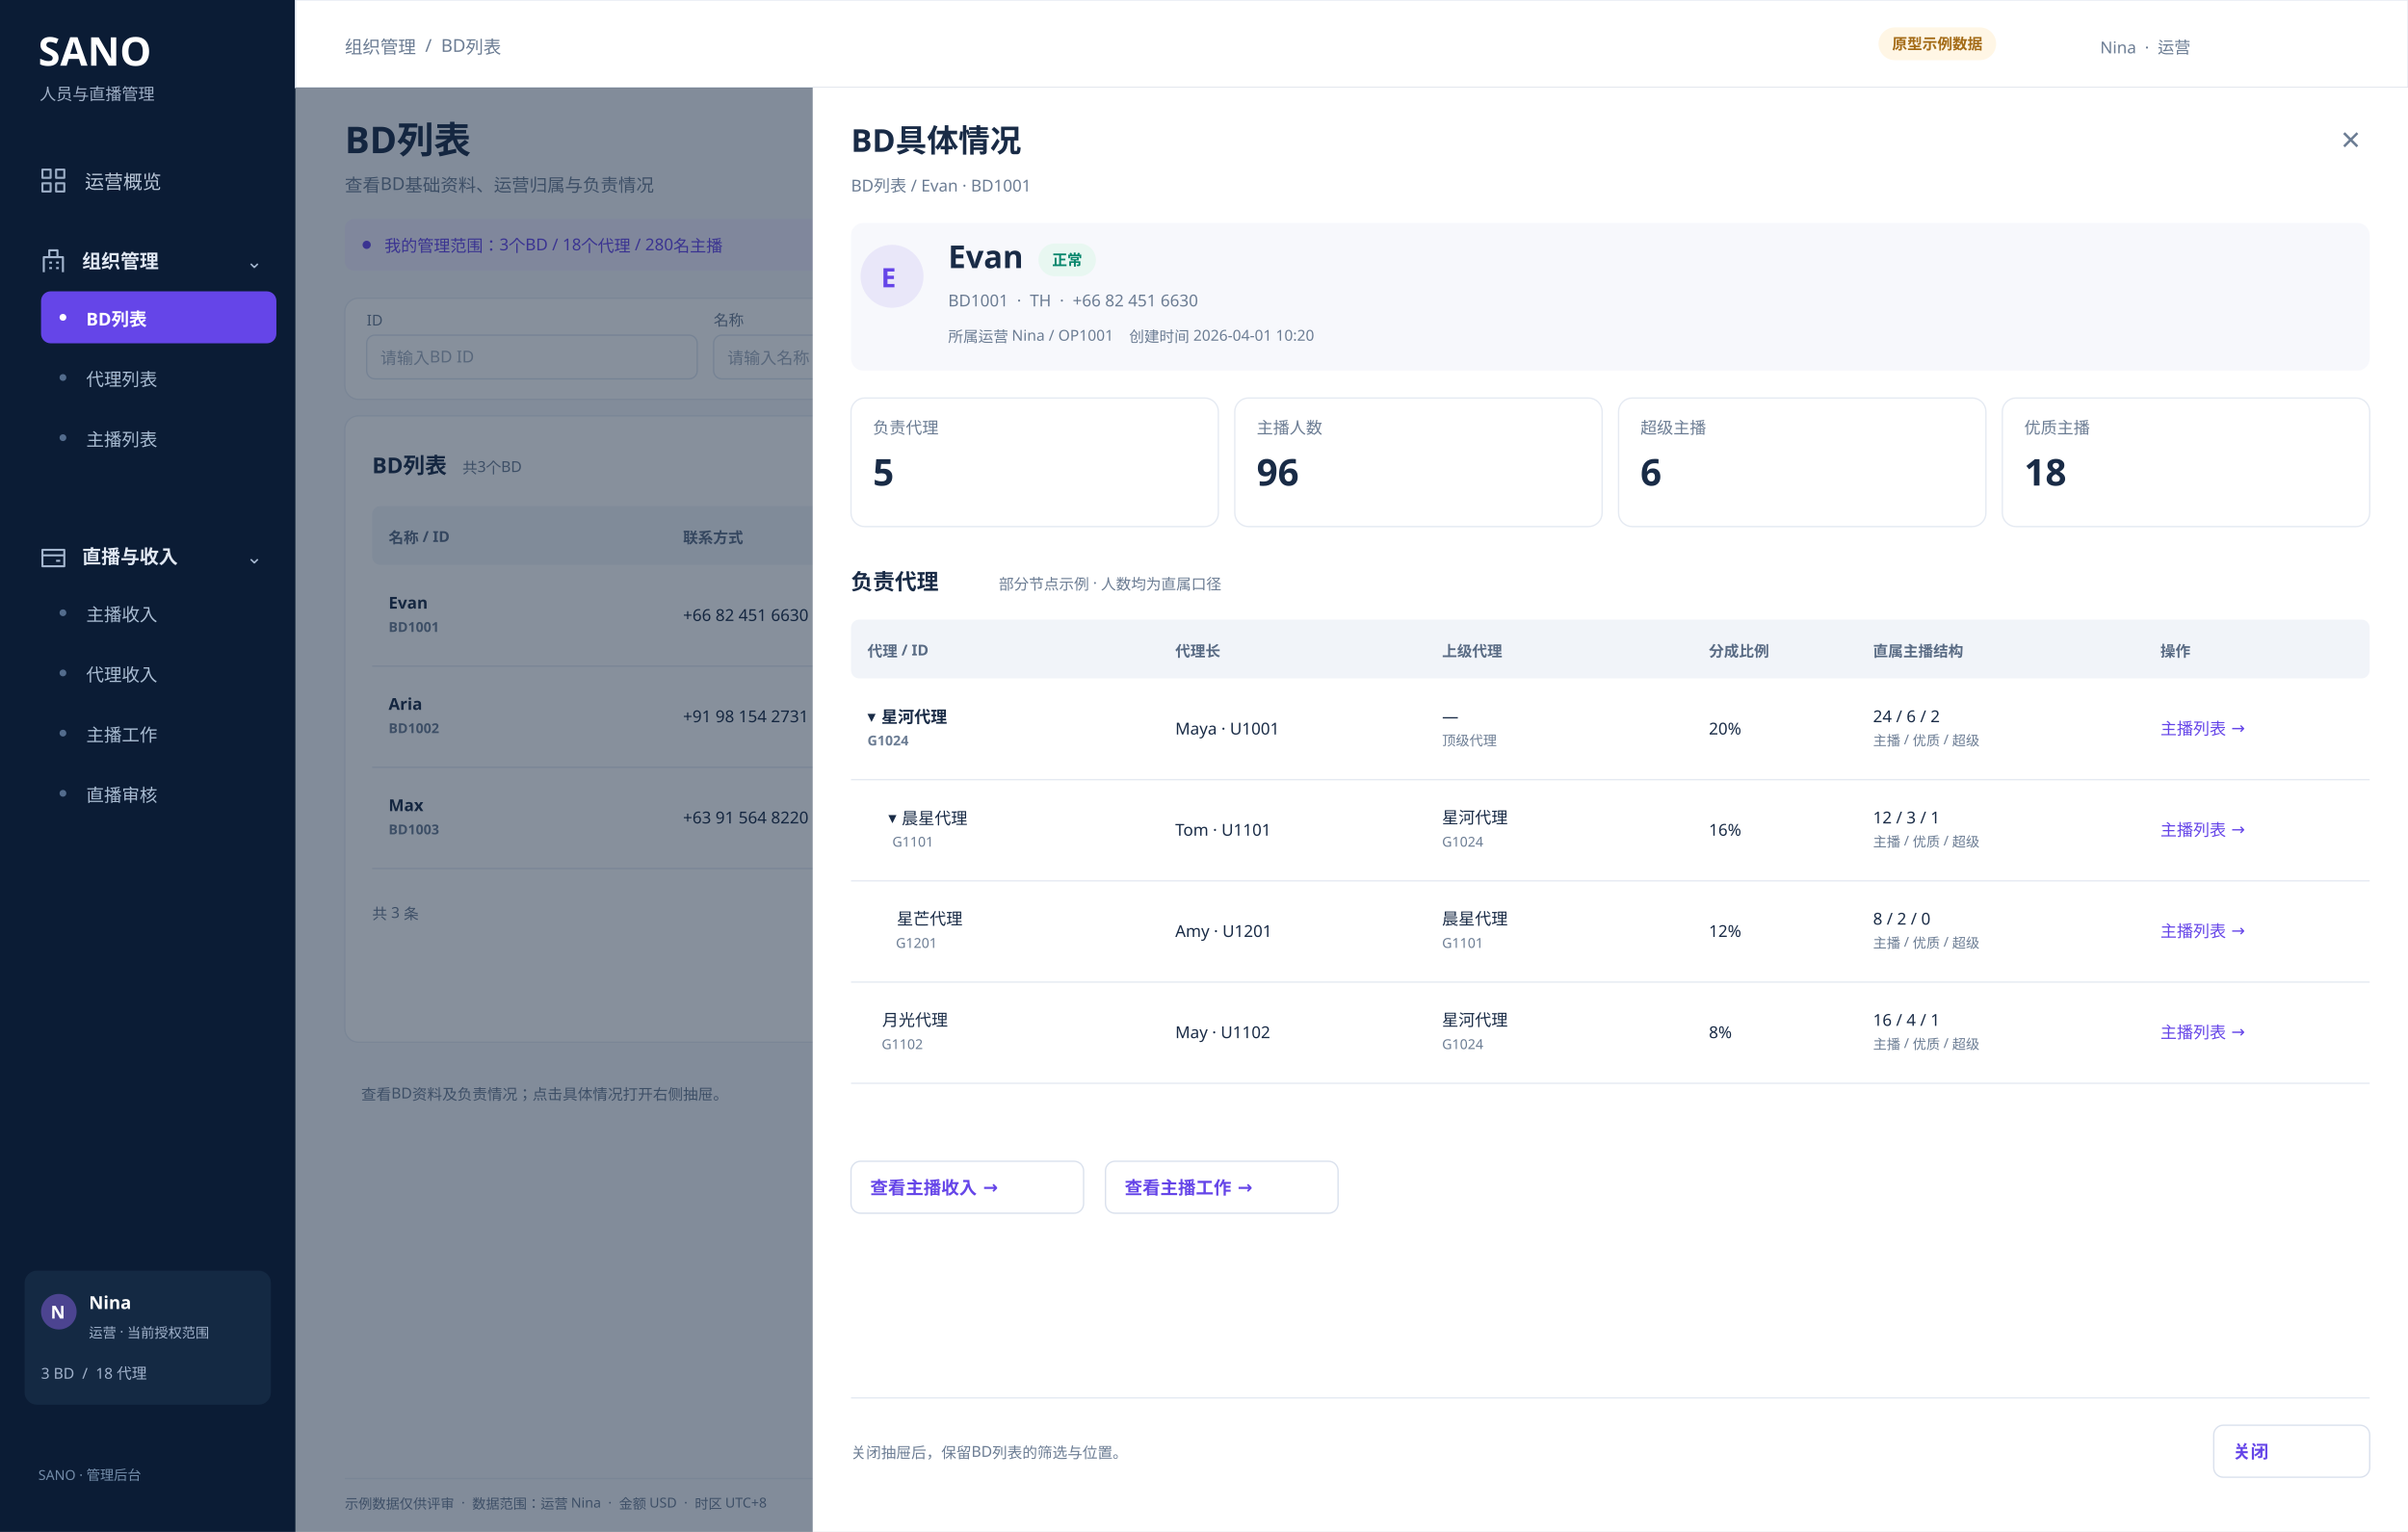
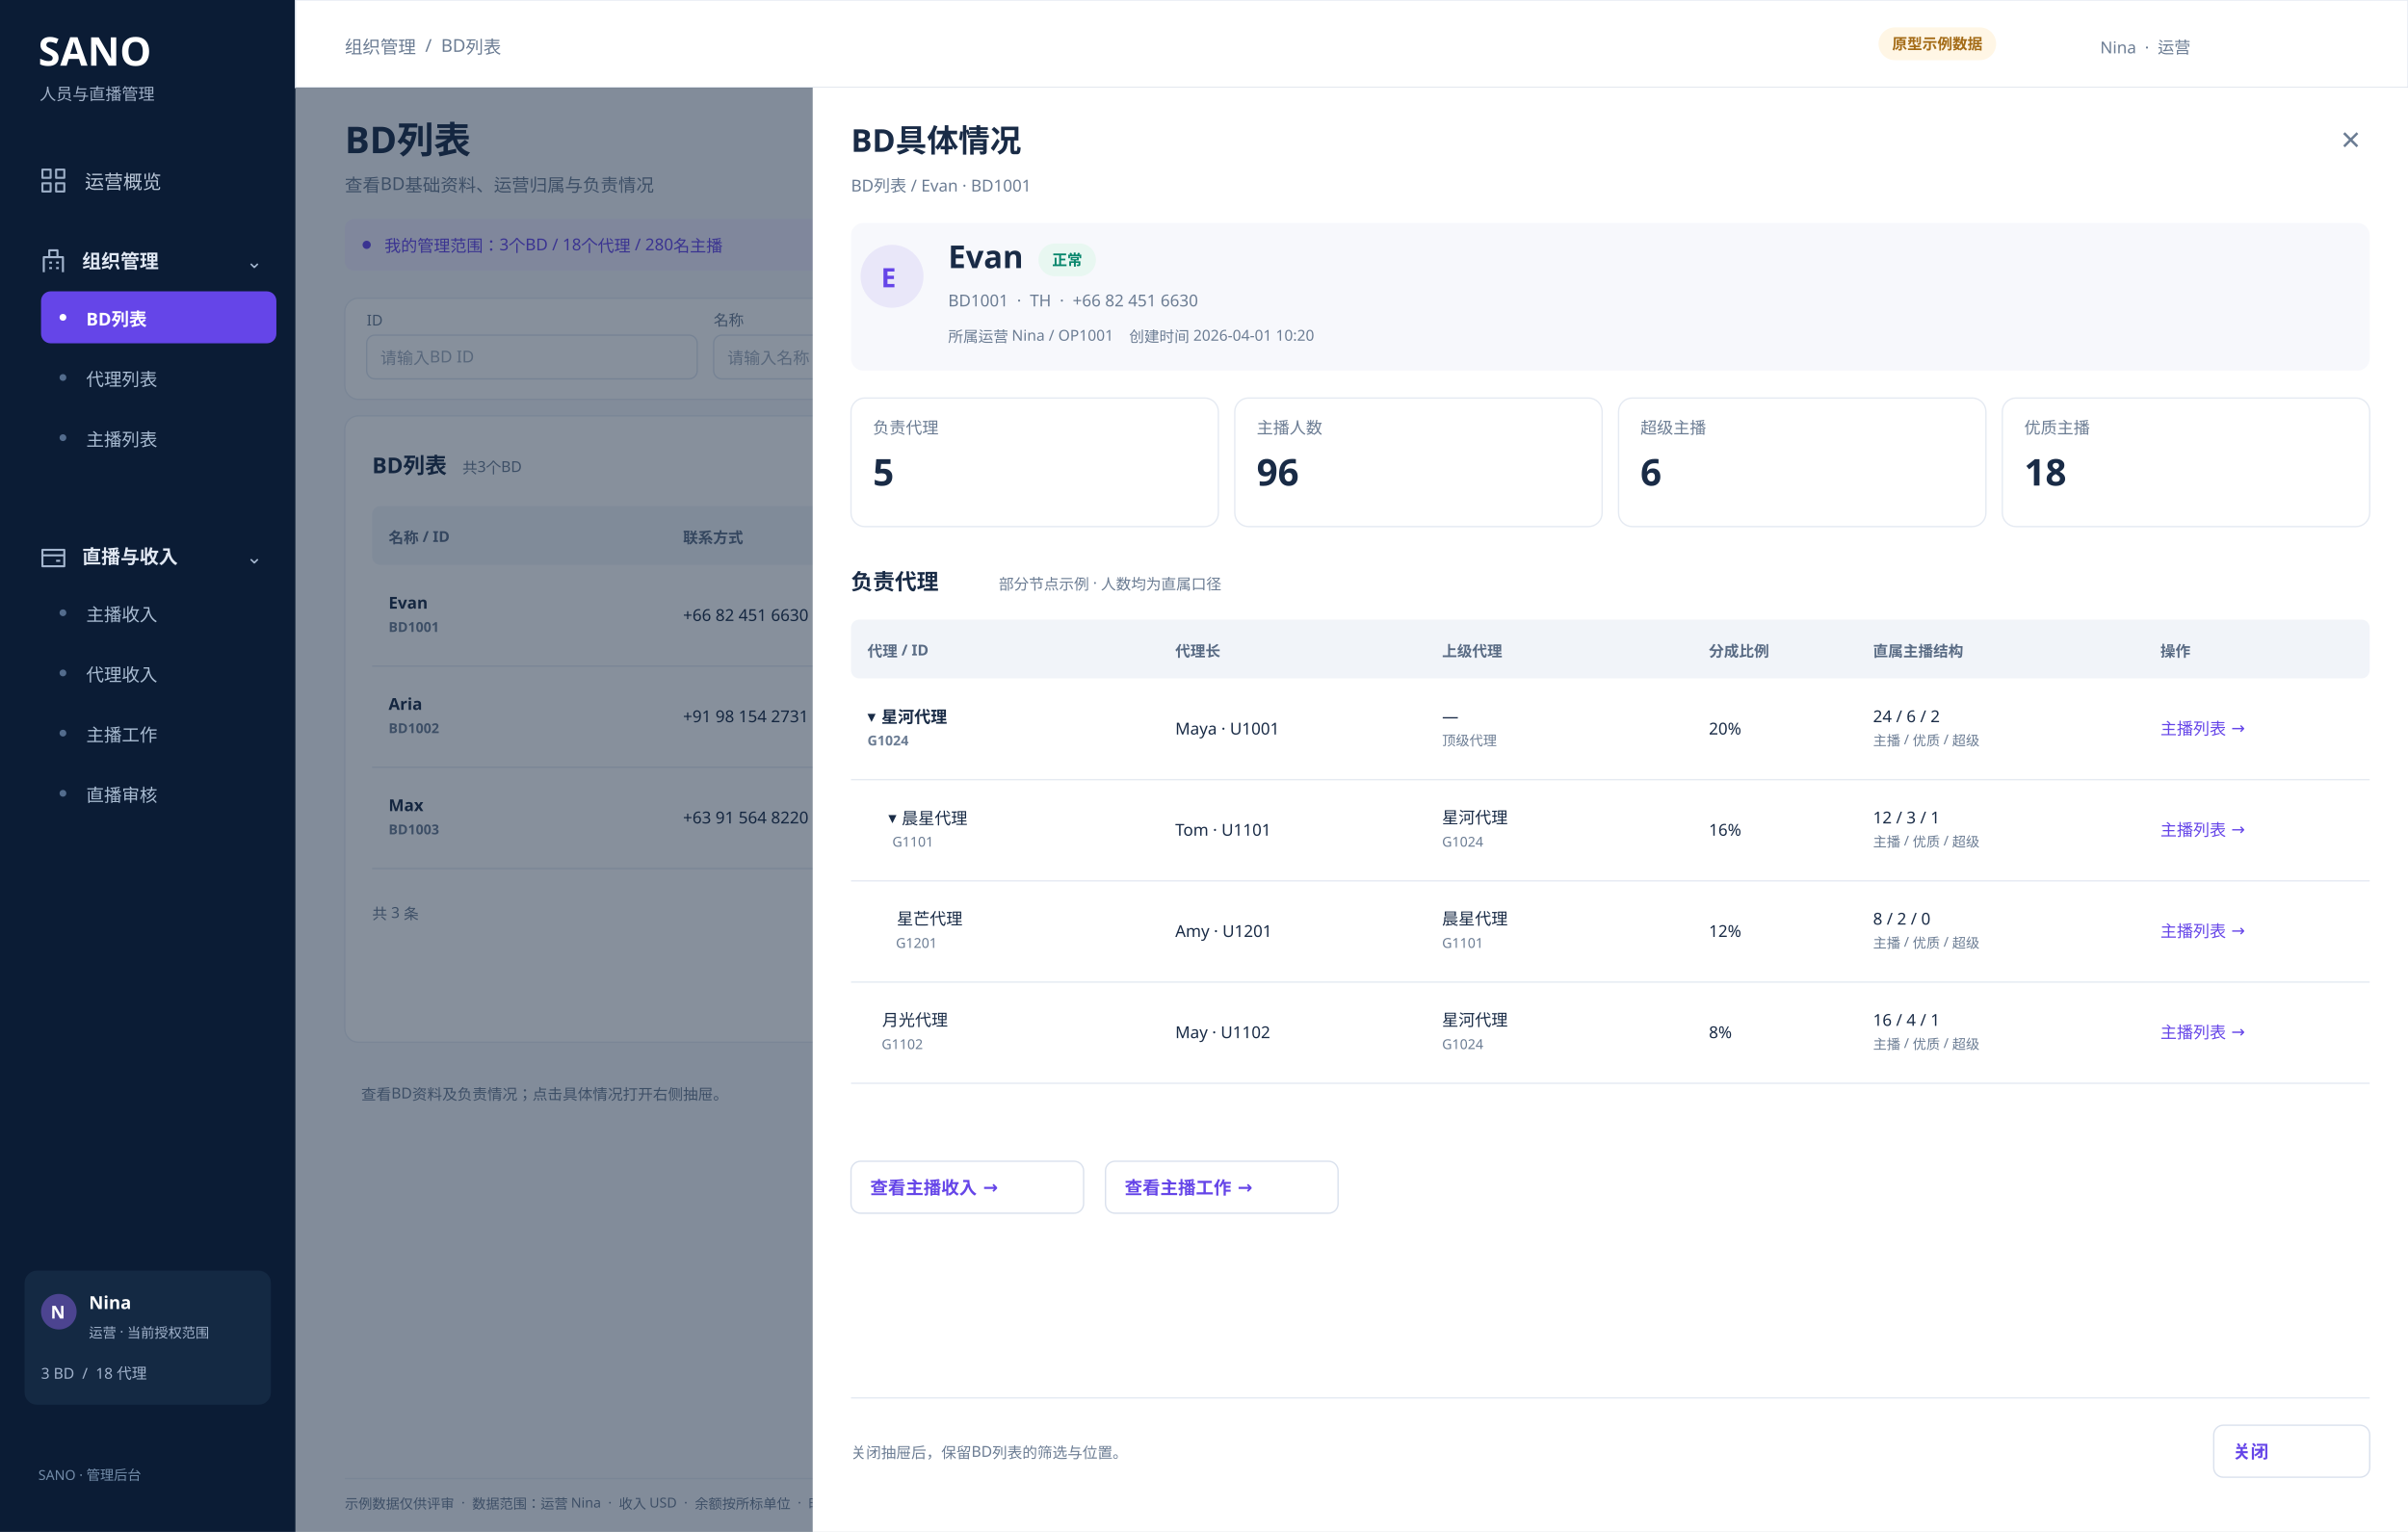
<svg xmlns="http://www.w3.org/2000/svg" width="1760" height="1120" viewBox="0 0 1760 1120">
  <style>text{font-family:"Microsoft YaHei","Segoe UI",sans-serif}a{cursor:pointer}</style>
  <rect x="0" y="0" width="1760" height="1120" rx="0" fill="#F5F7FB" stroke="none" />
  <rect x="0" y="0" width="216" height="1120" rx="0" fill="#0B1C35" stroke="none" />
  <text xml:space="preserve" x="28" y="48" font-size="29" fill="white" font-weight="750">SANO</text>
  <text xml:space="preserve" x="29" y="73" font-size="12" fill="#A0B0C7" font-weight="400">人员与直播管理</text>
  <a href="admin-01-01-01-我的运营概览.svg">
    <path d="M2 2h6v6H2z M12 2h6v6h-6z M2 12h6v6H2z M12 12h6v6h-6z" transform="translate(29,122)" fill="none" stroke="#9CAEC6" stroke-width="1.5" stroke-linejoin="round" />
    <text xml:space="preserve" x="62" y="138" font-size="14" fill="#BBC8D9" font-weight="400">运营概览</text>
  </a>
  <path d="M3 18V7h14v11 M7 7V2h6v5 M7 11h2 M12 11h2 M7 15h2 M12 15h2" transform="translate(29,181)" fill="none" stroke="#A4B6CF" stroke-width="1.5" stroke-linejoin="round" />
  <text xml:space="preserve" x="60" y="196" font-size="14" fill="#E1E8F3" font-weight="600">组织管理</text>
  <text xml:space="preserve" x="180" y="196" font-size="14" fill="#A4B6CF" font-weight="400">⌄</text>
  <a href="admin-02-01-01-BD列表.svg">
    <rect x="30" y="213" width="172" height="38" rx="7" fill="#6545E8" stroke="none" />
    <circle cx="46" cy="232" r="2.5" fill="white" />
    <text xml:space="preserve" x="63" y="238" font-size="13" fill="white" font-weight="600">BD列表</text>
  </a>
  <a href="admin-03-01-01-代理树形列表.svg">
    <circle cx="46" cy="276" r="2.5" fill="#536C8D" />
    <text xml:space="preserve" x="63" y="282" font-size="13" fill="#AABDD3" font-weight="400">代理列表</text>
  </a>
  <a href="admin-04-01-01-主播列表.svg">
    <circle cx="46" cy="320" r="2.5" fill="#536C8D" />
    <text xml:space="preserve" x="63" y="326" font-size="13" fill="#AABDD3" font-weight="400">主播列表</text>
  </a>
  <path d="M2 5h16v12H2z M2 9h16 M12 13h3" transform="translate(29,397)" fill="none" stroke="#A4B6CF" stroke-width="1.5" stroke-linejoin="round" />
  <text xml:space="preserve" x="60" y="412" font-size="14" fill="#E1E8F3" font-weight="600">直播与收入</text>
  <text xml:space="preserve" x="180" y="412" font-size="14" fill="#A4B6CF" font-weight="400">⌄</text>
  <a href="admin-05-01-01-主播收入数据.svg">
    <circle cx="46" cy="448" r="2.5" fill="#536C8D" />
    <text xml:space="preserve" x="63" y="454" font-size="13" fill="#AABDD3" font-weight="400">主播收入</text>
  </a>
  <a href="admin-06-01-01-代理收入数据.svg">
    <circle cx="46" cy="492" r="2.5" fill="#536C8D" />
    <text xml:space="preserve" x="63" y="498" font-size="13" fill="#AABDD3" font-weight="400">代理收入</text>
  </a>
  <a href="admin-07-01-01-主播工作数据.svg">
    <circle cx="46" cy="536" r="2.5" fill="#536C8D" />
    <text xml:space="preserve" x="63" y="542" font-size="13" fill="#AABDD3" font-weight="400">主播工作</text>
  </a>
  <a href="admin-08-01-01-当前直播间列表.svg">
    <circle cx="46" cy="580" r="2.5" fill="#536C8D" />
    <text xml:space="preserve" x="63" y="586" font-size="13" fill="#AABDD3" font-weight="400">直播审核</text>
  </a>
  <rect x="18" y="929" width="180" height="98" rx="9" fill="#142943" stroke="none" />
  <circle cx="43" cy="959" r="13" fill="#4C4490" />
  <text xml:space="preserve" x="37" y="964" font-size="13" fill="white" font-weight="600">N</text>
  <text xml:space="preserve" x="65" y="957" font-size="13" fill="white" font-weight="600">Nina</text>
  <text xml:space="preserve" x="65" y="978" font-size="10" fill="#A1B2CB" font-weight="400">运营 · 当前授权范围</text>
  <text xml:space="preserve" x="30" y="1008" font-size="11" fill="#A1B2CB" font-weight="400">3 BD  /  18 代理</text>
  <text xml:space="preserve" x="28" y="1082" font-size="10" fill="#738CA9" font-weight="400">SANO · 管理后台</text>
  <rect x="216" y="0" width="1544" height="64" rx="0" fill="white" stroke="#E5EAF2" />
  <text xml:space="preserve" x="252" y="39" font-size="13" fill="#6B7C93" font-weight="400">组织管理  /  BD列表</text>
  <rect x="1373" y="20" width="86" height="24" rx="12" fill="#FFF6E5" stroke="none" />
  <text xml:space="preserve" x="1383" y="36" font-size="11" fill="#A46B16" font-weight="550">原型示例数据</text>
  <text xml:space="preserve" x="1535" y="39" font-size="12" fill="#6B7C93" font-weight="400">Nina  ·  运营</text>
  <text xml:space="preserve" x="252" y="112" font-size="27" fill="#192B46" font-weight="700">BD列表</text>
  <text xml:space="preserve" x="252" y="140" font-size="13" fill="#6B7C93" font-weight="400">查看BD基础资料、运营归属与负责情况</text>
  <rect x="1519" y="89" width="86" height="24" rx="12" fill="#F0EDFF" stroke="none" />
  <text xml:space="preserve" x="1529" y="105" font-size="11" fill="#6545E8" font-weight="550">我的授权范围</text>
  <path d="M252 1081H1724" transform="" stroke="#E5EAF2" fill="none" />
-   <text xml:space="preserve" x="252" y="1103" font-size="10" fill="#6B7C93" font-weight="400">示例数据仅供评审  ·  数据范围：运营 Nina  ·  金额 USD  ·  时区 UTC+8</text>
+   <text xml:space="preserve" x="252" y="1103" font-size="10" fill="#6B7C93" font-weight="400">示例数据仅供评审  ·  数据范围：运营 Nina  ·  收入 USD  ·  余额按所标单位  ·  时区 UTC+8</text>
  <text xml:space="preserve" x="1470" y="1103" font-size="10" fill="#6B7C93" font-weight="400">admin-02-02-01  /  V1</text>
  <rect x="252" y="160" width="1472" height="38" rx="7" fill="#F0EDFF" stroke="none" />
  <circle cx="268" cy="179" r="3" fill="#6545E8" />
  <text xml:space="preserve" x="281" y="184" font-size="12" fill="#6545E8" font-weight="400">我的管理范围：3个BD / 18个代理 / 280名主播</text>
  <text xml:space="preserve" x="1446" y="184" font-size="11" fill="#6B7C93" font-weight="400">今日数据更新于 14:30</text>
  <rect x="252" y="218" width="1472" height="74" rx="10" fill="white" stroke="#E5EAF2" />
  <text xml:space="preserve" x="268" y="238" font-size="11" fill="#6B7C93" font-weight="500">ID</text>
  <rect x="268" y="245" width="241.6" height="32" rx="6" fill="white" stroke="#DDE4EF" />
  <text xml:space="preserve" x="278" y="266" font-size="12" fill="#A0ACBD" font-weight="400">请输入BD ID</text>
  <text xml:space="preserve" x="521.6" y="238" font-size="11" fill="#6B7C93" font-weight="500">名称</text>
  <rect x="521.6" y="245" width="241.6" height="32" rx="6" fill="white" stroke="#DDE4EF" />
  <text xml:space="preserve" x="531.6" y="266" font-size="12" fill="#A0ACBD" font-weight="400">请输入名称</text>
  <text xml:space="preserve" x="775.2" y="238" font-size="11" fill="#6B7C93" font-weight="500">国家代码</text>
  <rect x="775.2" y="245" width="241.6" height="32" rx="6" fill="white" stroke="#DDE4EF" />
  <text xml:space="preserve" x="785.2" y="266" font-size="12" fill="#192B46" font-weight="400">全部</text>
  <text xml:space="preserve" x="996.8" y="266" font-size="13" fill="#6B7C93" font-weight="400">⌄</text>
  <text xml:space="preserve" x="1028.8" y="238" font-size="11" fill="#6B7C93" font-weight="500">所属运营</text>
  <rect x="1028.8" y="245" width="241.6" height="32" rx="6" fill="white" stroke="#DDE4EF" />
  <text xml:space="preserve" x="1038.8" y="266" font-size="12" fill="#192B46" font-weight="400">Nina · OP1001</text>
  <text xml:space="preserve" x="1250.4" y="266" font-size="13" fill="#6B7C93" font-weight="400">⌄</text>
  <text xml:space="preserve" x="1282.4" y="238" font-size="11" fill="#6B7C93" font-weight="500">创建时间段</text>
  <rect x="1282.4" y="245" width="241.6" height="32" rx="6" fill="white" stroke="#DDE4EF" />
  <text xml:space="preserve" x="1292.4" y="266" font-size="12" fill="#192B46" font-weight="400">开始日期 — 结束日期</text>
  <text xml:space="preserve" x="1504" y="266" font-size="13" fill="#6B7C93" font-weight="400">▦</text>
  <rect x="1540" y="245" width="68" height="32" rx="7" fill="white" stroke="#DAE1ED" />
  <text xml:space="preserve" x="1554" y="266" font-size="13" fill="#6545E8" font-weight="550">重置</text>
  <rect x="1620" y="245" width="88" height="32" rx="7" fill="#6545E8" stroke="#6545E8" />
  <text xml:space="preserve" x="1634" y="266" font-size="13" fill="white" font-weight="550">查询</text>
  <rect x="252" y="304" width="1472" height="458" rx="10" fill="white" stroke="#E5EAF2" />
  <text xml:space="preserve" x="272" y="346" font-size="16" fill="#192B46" font-weight="650">BD列表</text>
  <text xml:space="preserve" x="337.92" y="346" font-size="11" fill="#6B7C93" font-weight="400">共3个BD</text>
  <rect x="272" y="370" width="1432" height="43" rx="6" fill="#F1F4F9" stroke="none" />
  <text xml:space="preserve" x="284" y="397" font-size="11" fill="#596B84" font-weight="600">名称 / ID</text>
  <text xml:space="preserve" x="499.214" y="397" font-size="11" fill="#596B84" font-weight="600">联系方式</text>
  <text xml:space="preserve" x="747.538" y="397" font-size="11" fill="#596B84" font-weight="600">国家代码</text>
  <text xml:space="preserve" x="871.699" y="397" font-size="11" fill="#596B84" font-weight="600">所属运营</text>
  <text xml:space="preserve" x="1086.913" y="397" font-size="11" fill="#596B84" font-weight="600">账号状态</text>
  <text xml:space="preserve" x="1219.353" y="397" font-size="11" fill="#596B84" font-weight="600">创建时间</text>
  <text xml:space="preserve" x="1484.231" y="397" font-size="11" fill="#596B84" font-weight="600">操作</text>
  <path d="M272 487H1704" transform="" stroke="#E5EAF2" fill="none" />
  <a href="admin-02-02-01-BD具体情况.svg">
    <text xml:space="preserve" x="284" y="445" font-size="12" fill="#192B46" font-weight="600">Evan</text>
    <text xml:space="preserve" x="284" y="462" font-size="10" fill="#6B7C93" font-weight="600">BD1001</text>
  </a>
  <text xml:space="preserve" x="499.214" y="454" font-size="12" fill="#192B46" font-weight="400">+66 82 451 6630</text>
  <text xml:space="preserve" x="747.538" y="454" font-size="12" fill="#192B46" font-weight="400">TH</text>
  <text xml:space="preserve" x="871.699" y="454" font-size="12" fill="#192B46" font-weight="400">Nina · OP1001</text>
  <text xml:space="preserve" x="1086.913" y="454" font-size="12" fill="#07866C" font-weight="400">● 正常</text>
  <text xml:space="preserve" x="1219.353" y="454" font-size="12" fill="#192B46" font-weight="400">2026-04-01 10:20</text>
  <a href="admin-02-02-01-BD具体情况.svg">
    <text xml:space="preserve" x="1484.231" y="454" font-size="11" fill="#6545E8" font-weight="400">具体情况</text>
  </a>
  <path d="M272 561H1704" transform="" stroke="#E5EAF2" fill="none" />
  <a href="admin-02-02-01-BD具体情况.svg">
    <text xml:space="preserve" x="284" y="519" font-size="12" fill="#192B46" font-weight="600">Aria</text>
    <text xml:space="preserve" x="284" y="536" font-size="10" fill="#6B7C93" font-weight="600">BD1002</text>
  </a>
  <text xml:space="preserve" x="499.214" y="528" font-size="12" fill="#192B46" font-weight="400">+91 98 154 2731</text>
  <text xml:space="preserve" x="747.538" y="528" font-size="12" fill="#192B46" font-weight="400">IN</text>
  <text xml:space="preserve" x="871.699" y="528" font-size="12" fill="#192B46" font-weight="400">Nina · OP1001</text>
  <text xml:space="preserve" x="1086.913" y="528" font-size="12" fill="#07866C" font-weight="400">● 正常</text>
  <text xml:space="preserve" x="1219.353" y="528" font-size="12" fill="#192B46" font-weight="400">2026-05-06 15:40</text>
  <a href="admin-02-02-01-BD具体情况.svg">
    <text xml:space="preserve" x="1484.231" y="528" font-size="11" fill="#6545E8" font-weight="400">具体情况</text>
  </a>
  <path d="M272 635H1704" transform="" stroke="#E5EAF2" fill="none" />
  <a href="admin-02-02-01-BD具体情况.svg">
    <text xml:space="preserve" x="284" y="593" font-size="12" fill="#192B46" font-weight="600">Max</text>
    <text xml:space="preserve" x="284" y="610" font-size="10" fill="#6B7C93" font-weight="600">BD1003</text>
  </a>
  <text xml:space="preserve" x="499.214" y="602" font-size="12" fill="#192B46" font-weight="400">+63 91 564 8220</text>
  <text xml:space="preserve" x="747.538" y="602" font-size="12" fill="#192B46" font-weight="400">PH</text>
  <text xml:space="preserve" x="871.699" y="602" font-size="12" fill="#192B46" font-weight="400">Nina · OP1001</text>
  <text xml:space="preserve" x="1086.913" y="602" font-size="12" fill="#CC5363" font-weight="400">● 禁用</text>
  <text xml:space="preserve" x="1219.353" y="602" font-size="12" fill="#192B46" font-weight="400">2026-06-12 09:10</text>
  <a href="admin-02-02-01-BD具体情况.svg">
    <text xml:space="preserve" x="1484.231" y="602" font-size="11" fill="#6545E8" font-weight="400">具体情况</text>
  </a>
  <text xml:space="preserve" x="272" y="672" font-size="11" fill="#6B7C93" font-weight="400">共 3 条</text>
  <text xml:space="preserve" x="1394" y="672" font-size="15" fill="#6B7C93" font-weight="400">‹</text>
  <rect x="1420" y="654" width="26.16" height="24" rx="12" fill="#F0EDFF" stroke="none" />
  <text xml:space="preserve" x="1430" y="670" font-size="11" fill="#6545E8" font-weight="550">1</text>
  <text xml:space="preserve" x="1470" y="672" font-size="12" fill="#6B7C93" font-weight="400">›</text>
  <rect x="1580" y="651" width="124" height="32" rx="6" fill="white" stroke="#E5EAF2" />
  <text xml:space="preserve" x="1593" y="672" font-size="11" fill="#6B7C93" font-weight="400">20 条 / 页  ⌄</text>
  <rect x="252" y="782" width="1472" height="34" rx="6" fill="#F4F6FA" stroke="none" />
  <text xml:space="preserve" x="264" y="804" font-size="11" fill="#6B7C93" font-weight="400">查看BD资料及负责情况；点击具体情况打开右侧抽屉。</text>
  <a href="admin-02-01-01-BD列表.svg">
    <rect x="216" y="64" width="1544" height="1056" rx="0" fill="#10223B80" stroke="none" />
  </a>
  <rect x="594" y="64" width="1166" height="1056" rx="0" fill="white" stroke="none" />
  <text xml:space="preserve" x="622" y="111" font-size="23" fill="#192B46" font-weight="650">BD具体情况</text>
  <text xml:space="preserve" x="622" y="140" font-size="12" fill="#6B7C93" font-weight="400">BD列表 / Evan · BD1001</text>
  <a href="admin-02-01-01-BD列表.svg">
    <text xml:space="preserve" x="1711" y="111" font-size="25" fill="#6B7C93" font-weight="400">×</text>
  </a>
  <rect x="622" y="163" width="1110" height="108" rx="9" fill="#F7F8FC" stroke="none" />
  <circle cx="652" cy="202" r="23" fill="#6545E818" />
  <text xml:space="preserve" x="643.95" y="210.05" font-size="19.55" fill="#6545E8" font-weight="600">E</text>
  <text xml:space="preserve" x="693" y="196" font-size="23" fill="#192B46" font-weight="650">Evan</text>
  <rect x="759" y="178" width="42" height="24" rx="12" fill="#E8F7F1" stroke="none" />
  <text xml:space="preserve" x="769" y="194" font-size="11" fill="#07866C" font-weight="550">正常</text>
  <text xml:space="preserve" x="693" y="224" font-size="12" fill="#6B7C93" font-weight="400">BD1001  ·  TH  ·  +66 82 451 6630</text>
  <text xml:space="preserve" x="693" y="250" font-size="11" fill="#6B7C93" font-weight="400">所属运营 Nina / OP1001    创建时间 2026-04-01 10:20</text>
  <rect x="622" y="291" width="268.5" height="94" rx="10" fill="white" stroke="#E5EAF2" />
  <text xml:space="preserve" x="638" y="317" font-size="12" fill="#6B7C93" font-weight="400">负责代理</text>
  <text xml:space="preserve" x="638" y="355" font-size="27" fill="#192B46" font-weight="650">5</text>
  <rect x="902.5" y="291" width="268.5" height="94" rx="10" fill="white" stroke="#E5EAF2" />
  <text xml:space="preserve" x="918.5" y="317" font-size="12" fill="#6B7C93" font-weight="400">主播人数</text>
  <text xml:space="preserve" x="918.5" y="355" font-size="27" fill="#192B46" font-weight="650">96</text>
  <rect x="1183" y="291" width="268.5" height="94" rx="10" fill="white" stroke="#E5EAF2" />
  <text xml:space="preserve" x="1199" y="317" font-size="12" fill="#6B7C93" font-weight="400">超级主播</text>
  <text xml:space="preserve" x="1199" y="355" font-size="27" fill="#192B46" font-weight="650">6</text>
  <rect x="1463.5" y="291" width="268.5" height="94" rx="10" fill="white" stroke="#E5EAF2" />
  <text xml:space="preserve" x="1479.5" y="317" font-size="12" fill="#6B7C93" font-weight="400">优质主播</text>
  <text xml:space="preserve" x="1479.5" y="355" font-size="27" fill="#192B46" font-weight="650">18</text>
  <text xml:space="preserve" x="622" y="431" font-size="16" fill="#192B46" font-weight="650">负责代理</text>
  <text xml:space="preserve" x="730" y="431" font-size="11" fill="#6B7C93" font-weight="400">部分节点示例 · 人数均为直属口径</text>
  <rect x="622" y="453" width="1110" height="43" rx="6" fill="#F1F4F9" stroke="none" />
  <text xml:space="preserve" x="634" y="480" font-size="11" fill="#596B84" font-weight="600">代理 / ID</text>
  <text xml:space="preserve" x="859" y="480" font-size="11" fill="#596B84" font-weight="600">代理长</text>
  <text xml:space="preserve" x="1054" y="480" font-size="11" fill="#596B84" font-weight="600">上级代理</text>
  <text xml:space="preserve" x="1249" y="480" font-size="11" fill="#596B84" font-weight="600">分成比例</text>
  <text xml:space="preserve" x="1369" y="480" font-size="11" fill="#596B84" font-weight="600">直属主播结构</text>
  <text xml:space="preserve" x="1579" y="480" font-size="11" fill="#596B84" font-weight="600">操作</text>
  <path d="M622 570H1732" transform="" stroke="#E5EAF2" fill="none" />
  <a href="admin-06-01-01-代理收入数据.svg">
    <text xml:space="preserve" x="634" y="528" font-size="12" fill="#192B46" font-weight="600">▾ 星河代理</text>
    <text xml:space="preserve" x="634" y="545" font-size="10" fill="#6B7C93" font-weight="600">G1024</text>
  </a>
  <text xml:space="preserve" x="859" y="537" font-size="12" fill="#192B46" font-weight="400">Maya · U1001</text>
  <text xml:space="preserve" x="1054" y="528" font-size="12" fill="#192B46" font-weight="400">—</text>
  <text xml:space="preserve" x="1054" y="545" font-size="10" fill="#6B7C93" font-weight="400">顶级代理</text>
  <text xml:space="preserve" x="1249" y="537" font-size="12" fill="#192B46" font-weight="400">20%</text>
  <text xml:space="preserve" x="1369" y="528" font-size="12" fill="#192B46" font-weight="400">24 / 6 / 2</text>
  <text xml:space="preserve" x="1369" y="545" font-size="10" fill="#6B7C93" font-weight="400">主播 / 优质 / 超级</text>
  <a href="admin-04-01-01-主播列表.svg">
    <text xml:space="preserve" x="1579" y="537" font-size="12" fill="#6545E8" font-weight="400">主播列表 →</text>
  </a>
  <path d="M622 644H1732" transform="" stroke="#E5EAF2" fill="none" />
  <a href="admin-06-01-01-代理收入数据.svg">
    <text xml:space="preserve" x="634" y="602" font-size="12" fill="#192B46" font-weight="400">    ▾ 晨星代理</text>
    <text xml:space="preserve" x="634" y="619" font-size="10" fill="#6B7C93" font-weight="400">       G1101</text>
  </a>
  <text xml:space="preserve" x="859" y="611" font-size="12" fill="#192B46" font-weight="400">Tom · U1101</text>
  <text xml:space="preserve" x="1054" y="602" font-size="12" fill="#192B46" font-weight="400">星河代理</text>
  <text xml:space="preserve" x="1054" y="619" font-size="10" fill="#6B7C93" font-weight="400">G1024</text>
  <text xml:space="preserve" x="1249" y="611" font-size="12" fill="#192B46" font-weight="400">16%</text>
  <text xml:space="preserve" x="1369" y="602" font-size="12" fill="#192B46" font-weight="400">12 / 3 / 1</text>
  <text xml:space="preserve" x="1369" y="619" font-size="10" fill="#6B7C93" font-weight="400">主播 / 优质 / 超级</text>
  <a href="admin-04-01-01-主播列表.svg">
    <text xml:space="preserve" x="1579" y="611" font-size="12" fill="#6545E8" font-weight="400">主播列表 →</text>
  </a>
  <path d="M622 718H1732" transform="" stroke="#E5EAF2" fill="none" />
  <a href="admin-06-01-01-代理收入数据.svg">
    <text xml:space="preserve" x="634" y="676" font-size="12" fill="#192B46" font-weight="400">        星芒代理</text>
    <text xml:space="preserve" x="634" y="693" font-size="10" fill="#6B7C93" font-weight="400">        G1201</text>
  </a>
  <text xml:space="preserve" x="859" y="685" font-size="12" fill="#192B46" font-weight="400">Amy · U1201</text>
  <text xml:space="preserve" x="1054" y="676" font-size="12" fill="#192B46" font-weight="400">晨星代理</text>
  <text xml:space="preserve" x="1054" y="693" font-size="10" fill="#6B7C93" font-weight="400">G1101</text>
  <text xml:space="preserve" x="1249" y="685" font-size="12" fill="#192B46" font-weight="400">12%</text>
  <text xml:space="preserve" x="1369" y="676" font-size="12" fill="#192B46" font-weight="400">8 / 2 / 0</text>
  <text xml:space="preserve" x="1369" y="693" font-size="10" fill="#6B7C93" font-weight="400">主播 / 优质 / 超级</text>
  <a href="admin-04-01-01-主播列表.svg">
    <text xml:space="preserve" x="1579" y="685" font-size="12" fill="#6545E8" font-weight="400">主播列表 →</text>
  </a>
  <path d="M622 792H1732" transform="" stroke="#E5EAF2" fill="none" />
  <a href="admin-06-01-01-代理收入数据.svg">
    <text xml:space="preserve" x="634" y="750" font-size="12" fill="#192B46" font-weight="400">    月光代理</text>
    <text xml:space="preserve" x="634" y="767" font-size="10" fill="#6B7C93" font-weight="400">    G1102</text>
  </a>
  <text xml:space="preserve" x="859" y="759" font-size="12" fill="#192B46" font-weight="400">May · U1102</text>
  <text xml:space="preserve" x="1054" y="750" font-size="12" fill="#192B46" font-weight="400">星河代理</text>
  <text xml:space="preserve" x="1054" y="767" font-size="10" fill="#6B7C93" font-weight="400">G1024</text>
  <text xml:space="preserve" x="1249" y="759" font-size="12" fill="#192B46" font-weight="400">8%</text>
  <text xml:space="preserve" x="1369" y="750" font-size="12" fill="#192B46" font-weight="400">16 / 4 / 1</text>
  <text xml:space="preserve" x="1369" y="767" font-size="10" fill="#6B7C93" font-weight="400">主播 / 优质 / 超级</text>
  <a href="admin-04-01-01-主播列表.svg">
    <text xml:space="preserve" x="1579" y="759" font-size="12" fill="#6545E8" font-weight="400">主播列表 →</text>
  </a>
  <a href="admin-05-01-01-主播收入数据.svg">
    <rect x="622" y="849" width="170" height="38" rx="7" fill="white" stroke="#DAE1ED" />
    <text xml:space="preserve" x="636" y="873" font-size="13" fill="#6545E8" font-weight="550">查看主播收入 →</text>
  </a>
  <a href="admin-07-01-01-主播工作数据.svg">
    <rect x="808" y="849" width="170" height="38" rx="7" fill="white" stroke="#DAE1ED" />
    <text xml:space="preserve" x="822" y="873" font-size="13" fill="#6545E8" font-weight="550">查看主播工作 →</text>
  </a>
  <path d="M622 1022H1732" transform="" stroke="#E5EAF2" fill="none" />
  <text xml:space="preserve" x="622" y="1066" font-size="11" fill="#6B7C93" font-weight="400">关闭抽屉后，保留BD列表的筛选与位置。</text>
  <a href="admin-02-01-01-BD列表.svg">
    <rect x="1618" y="1042" width="114" height="38" rx="7" fill="white" stroke="#DAE1ED" />
    <text xml:space="preserve" x="1632" y="1066" font-size="13" fill="#6545E8" font-weight="550">关闭</text>
  </a>
</svg>
